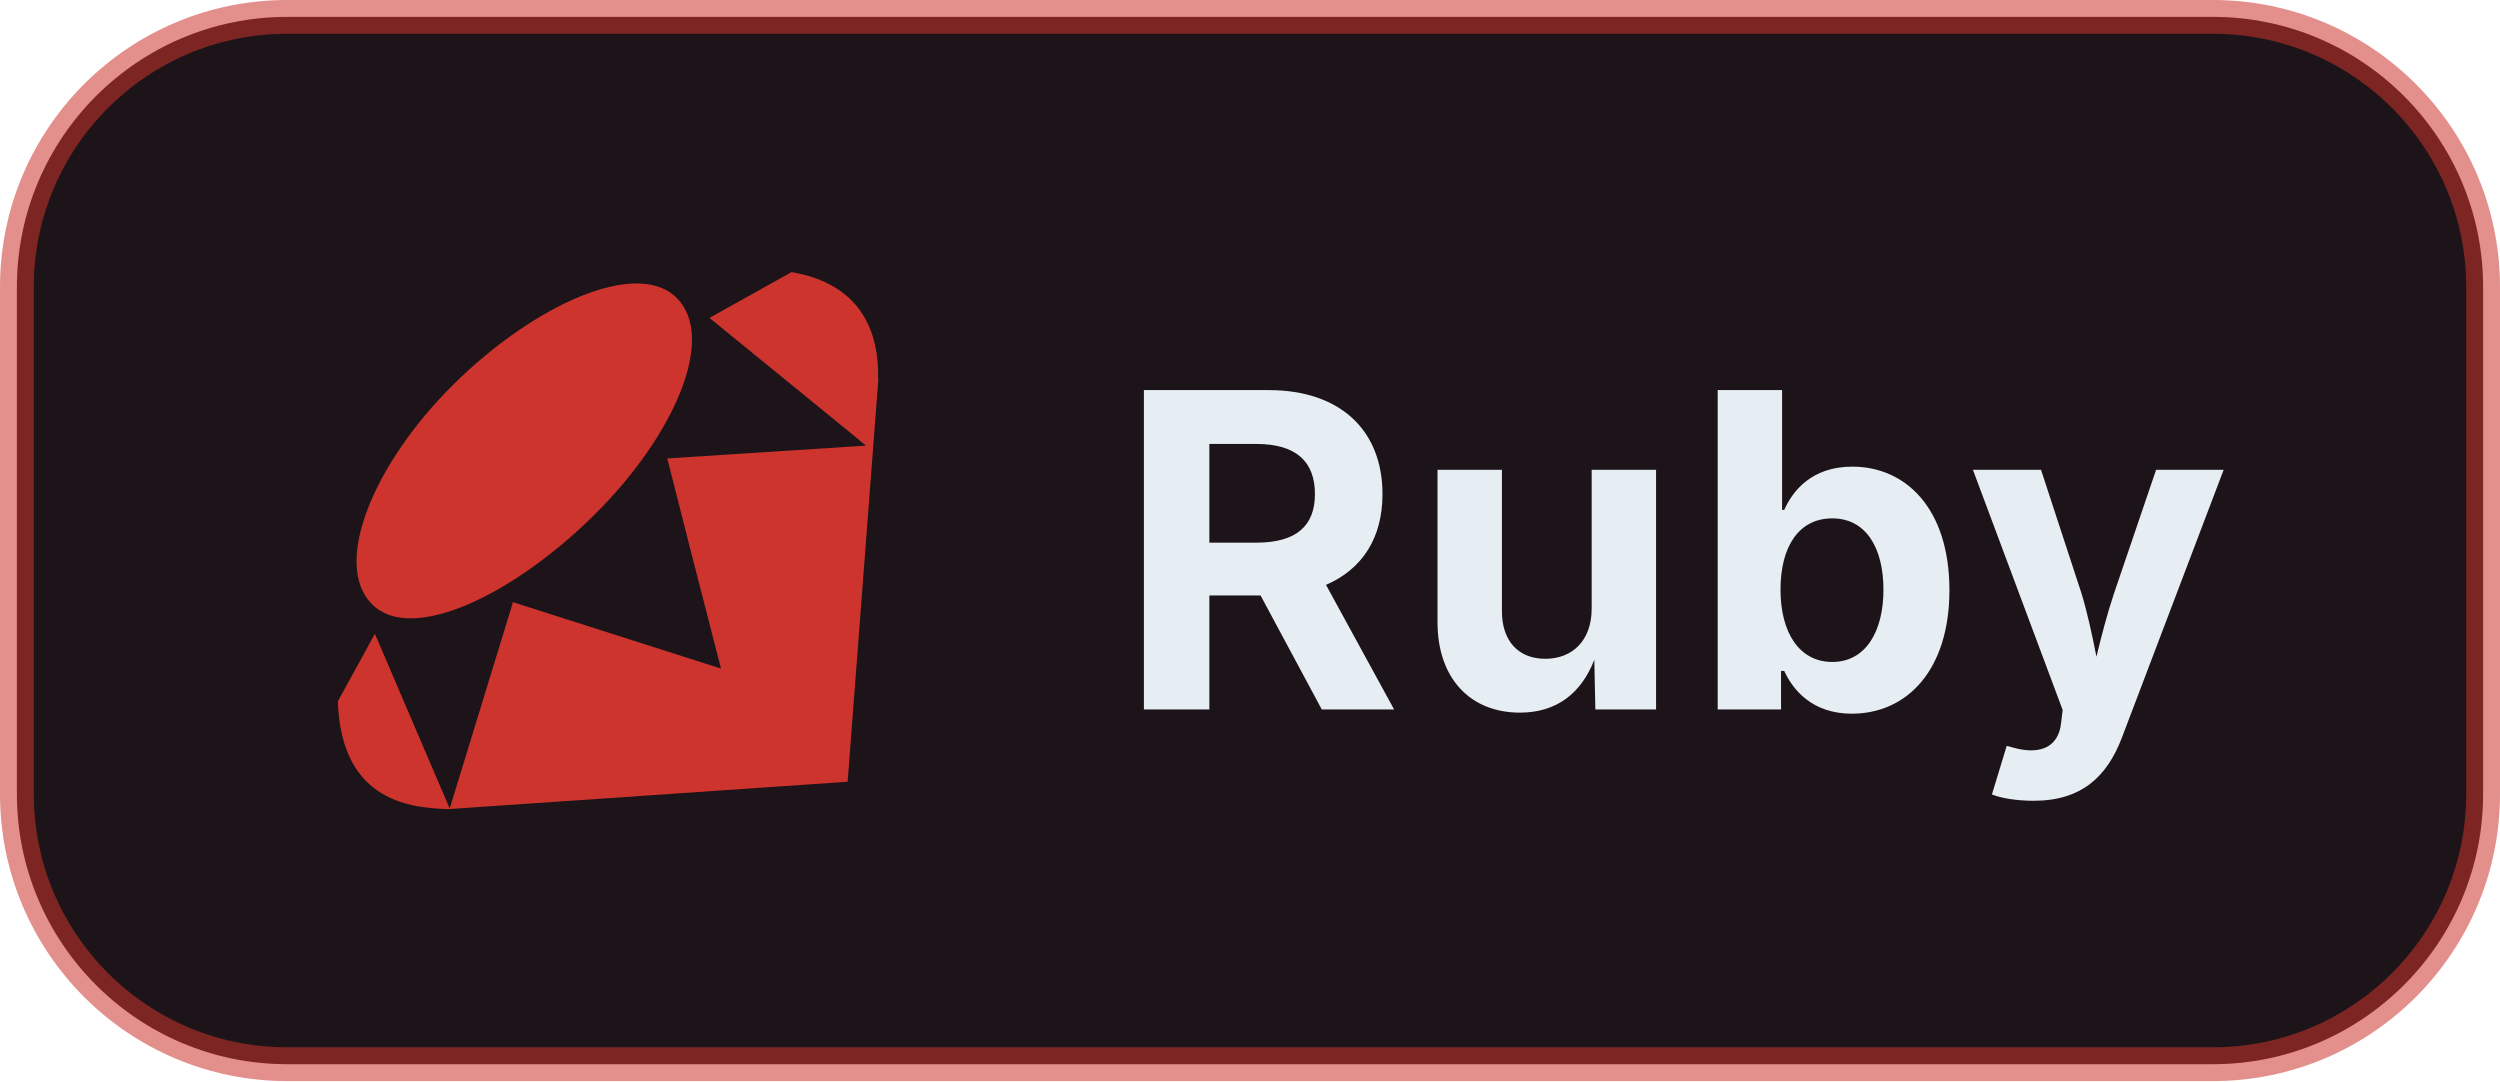
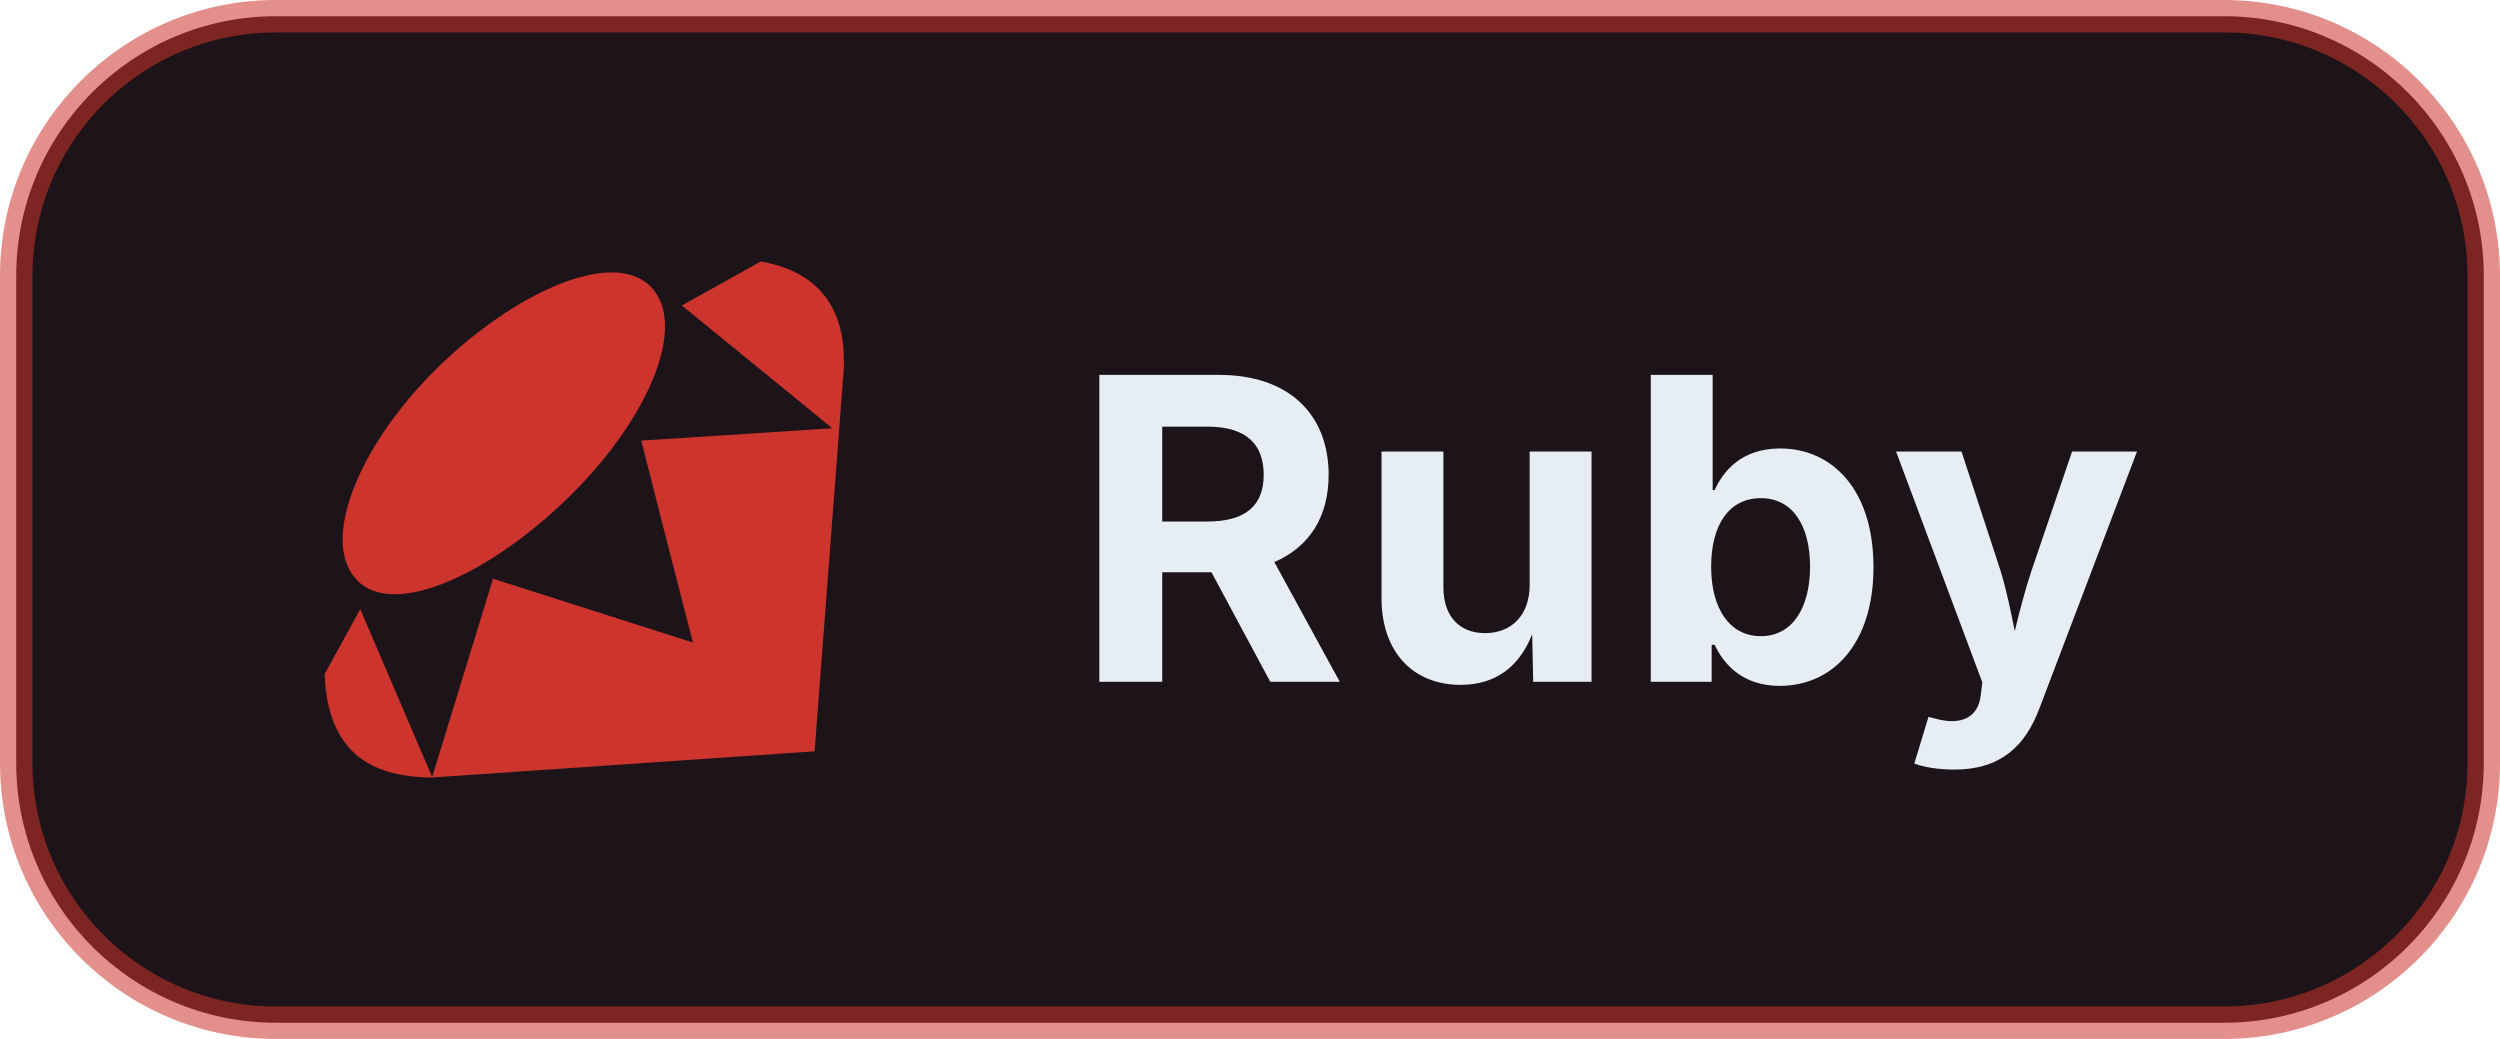
- <svg xmlns="http://www.w3.org/2000/svg" viewBox="0 0 74 32" width="74" height="32" font-family="Pretendard, -apple-system, BlinkMacSystemFont, 'Segoe UI', Inter, sans-serif">
-   <rect x="0.5" y="0.5" width="73" height="31" rx="8" fill="#0d1117" />
-   <rect x="0.5" y="0.5" width="73" height="31" rx="8" fill="#CC342D" fill-opacity="0.08" />
-   <rect x="0.5" y="0.5" width="73" height="31" rx="8" fill="none" stroke="#CC342D" stroke-opacity="0.55" />
+ <svg xmlns="http://www.w3.org/2000/svg" viewBox="0 0 77 32" width="77" height="32" font-family="Pretendard, -apple-system, BlinkMacSystemFont, 'Segoe UI', Inter, sans-serif">
+   <rect x="0.5" y="0.5" width="76" height="31" rx="8" fill="#0d1117" />
+   <rect x="0.5" y="0.5" width="76" height="31" rx="8" fill="#CC342D" fill-opacity="0.08" />
+   <rect x="0.5" y="0.5" width="76" height="31" rx="8" fill="none" stroke="#CC342D" stroke-opacity="0.55" />
  <g transform="translate(10,8) scale(0.6666667)">
    <path d="M20.156.083c3.033.525 3.893 2.598 3.829 4.77L24 4.822 22.635 22.71 4.89 23.926h.016C3.433 23.864.15 23.729 0 19.139l1.645-3 2.819 6.586.503 1.172 2.805-9.144-.03.007.016-.03 9.255 2.956-1.396-5.431-.99-3.9 8.82-.569-.615-.51L16.5 2.114 20.159.073l-.003.01zM0 19.089zM5.13 5.073c3.561-3.533 8.157-5.621 9.922-3.84 1.762 1.777-.105 6.105-3.673 9.636-3.563 3.532-8.103 5.734-9.864 3.957-1.766-1.777.045-6.217 3.612-9.75l.003-.003z" fill="#CC342D" />
  </g>
  <text x="33" y="21" font-size="13" font-weight="700" letter-spacing="0.2" fill="#e6edf3">Ruby</text>
</svg>
